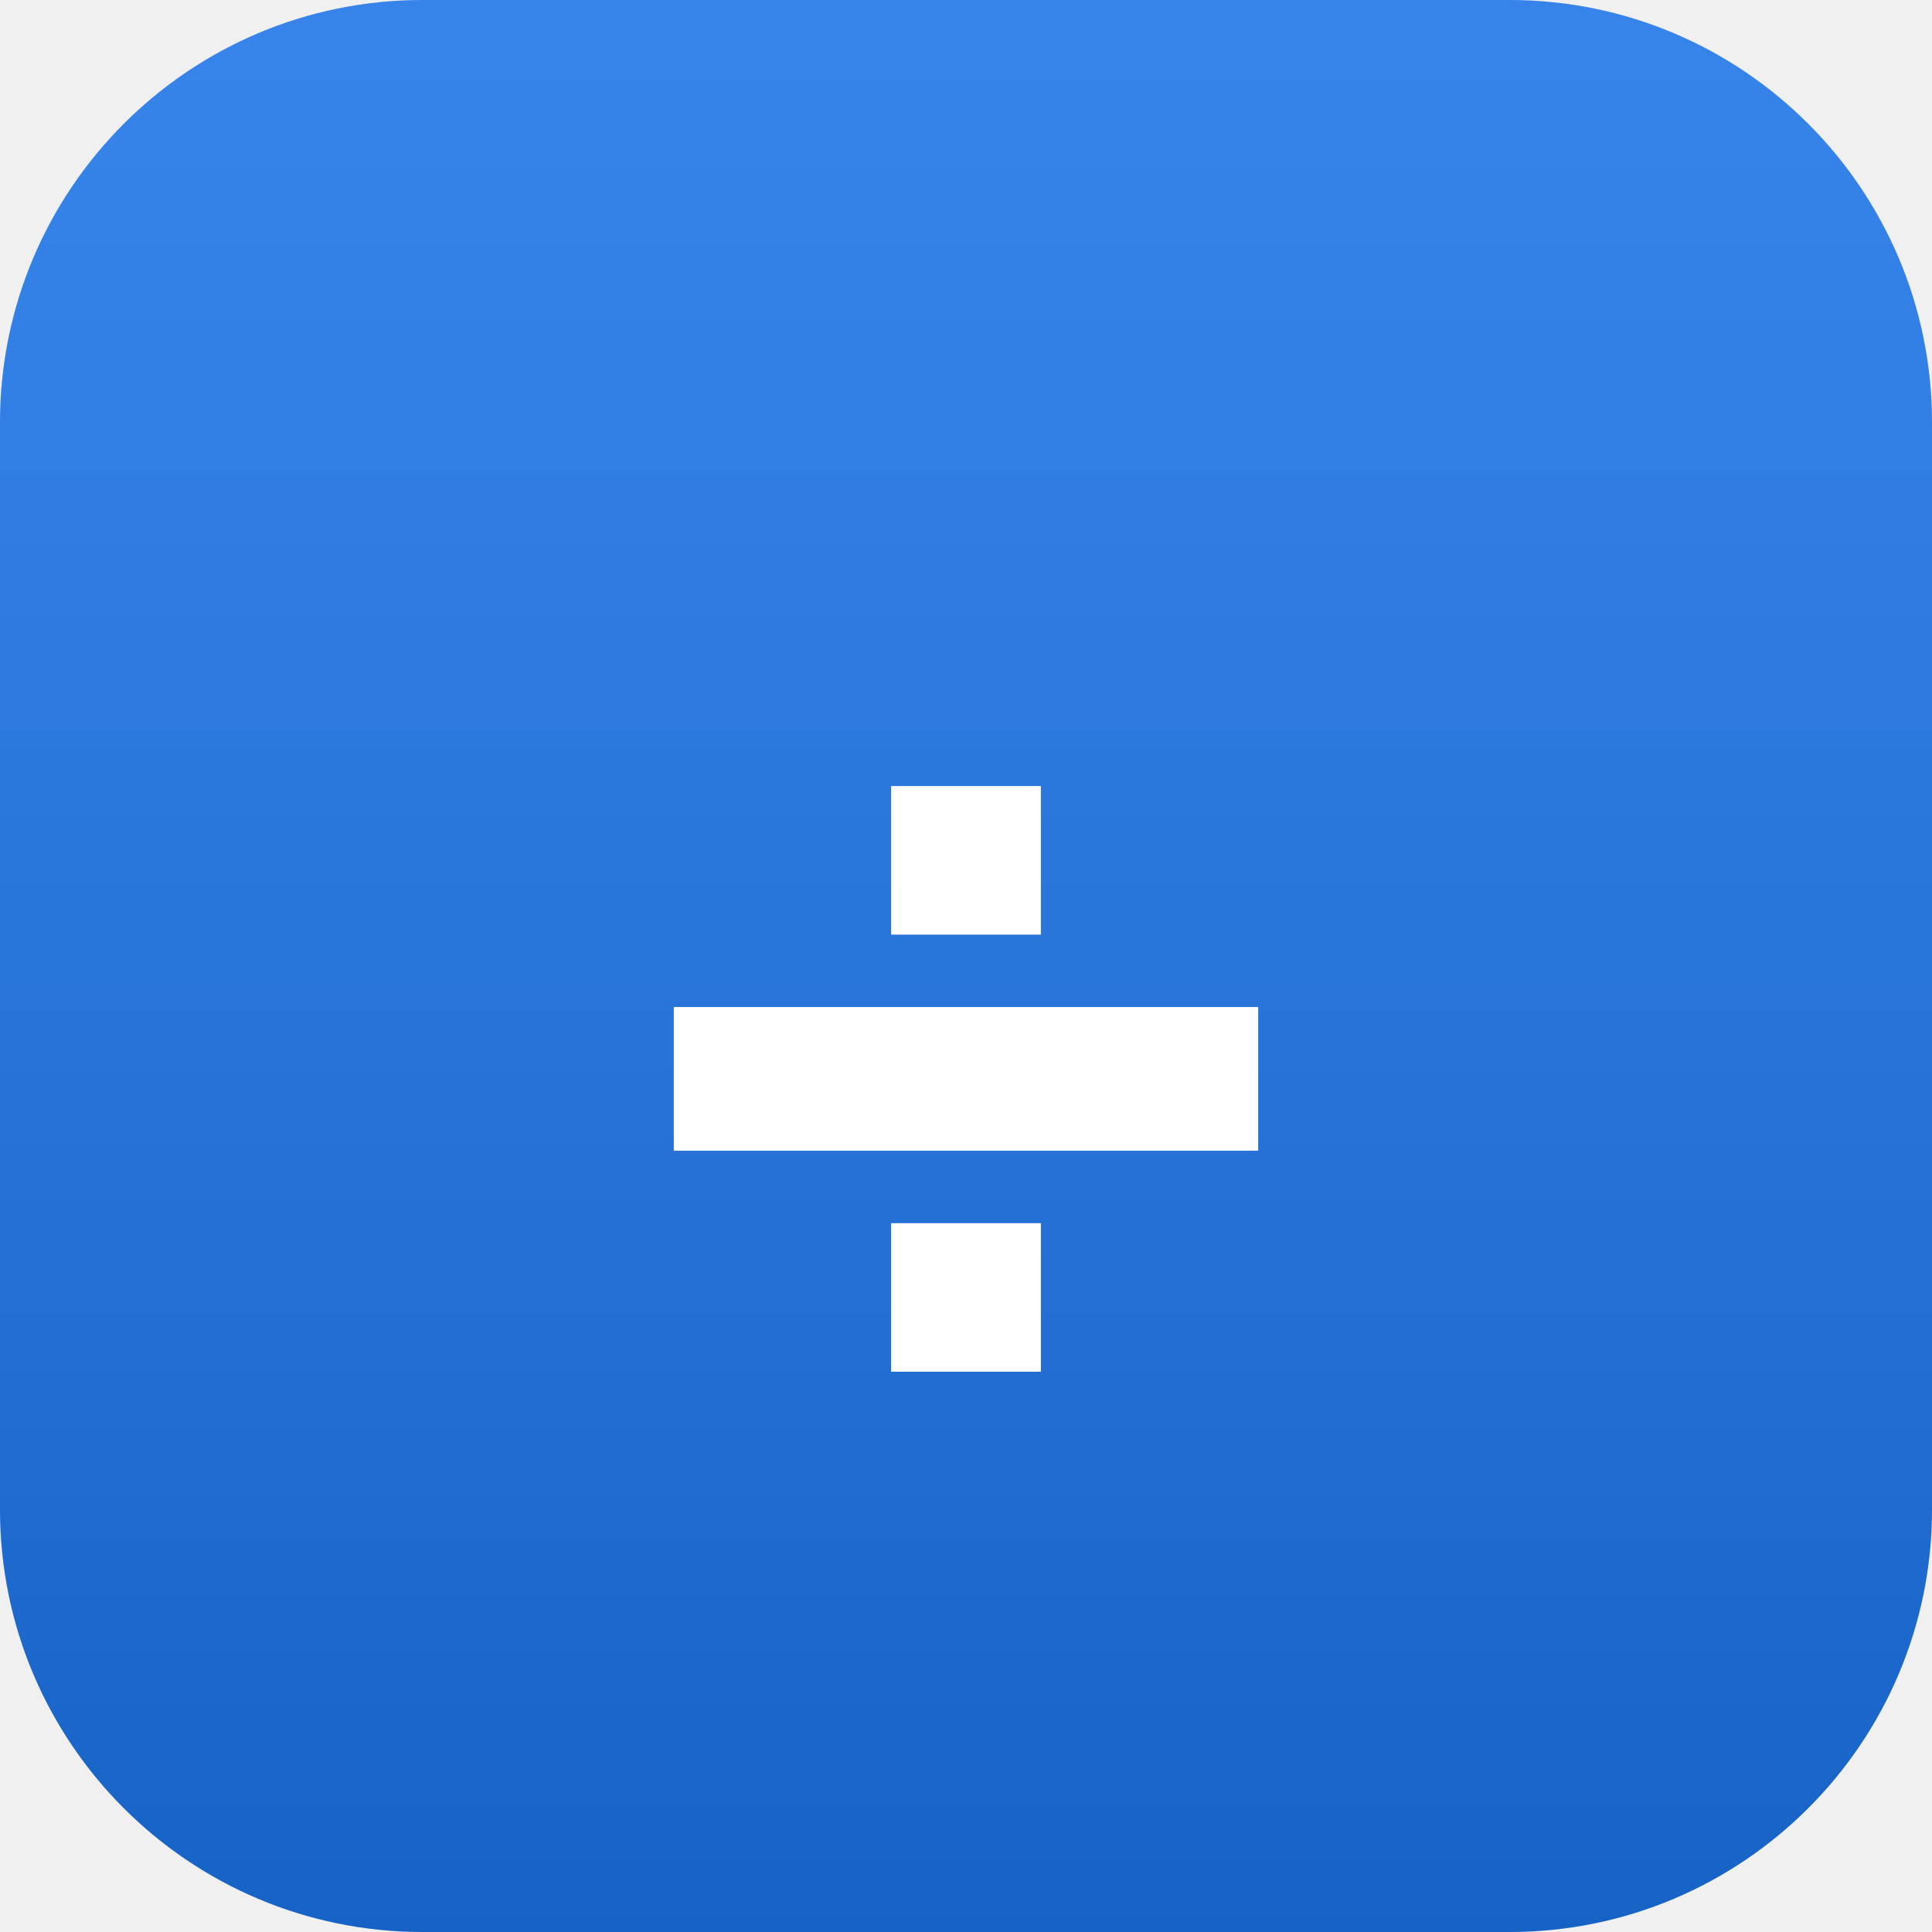
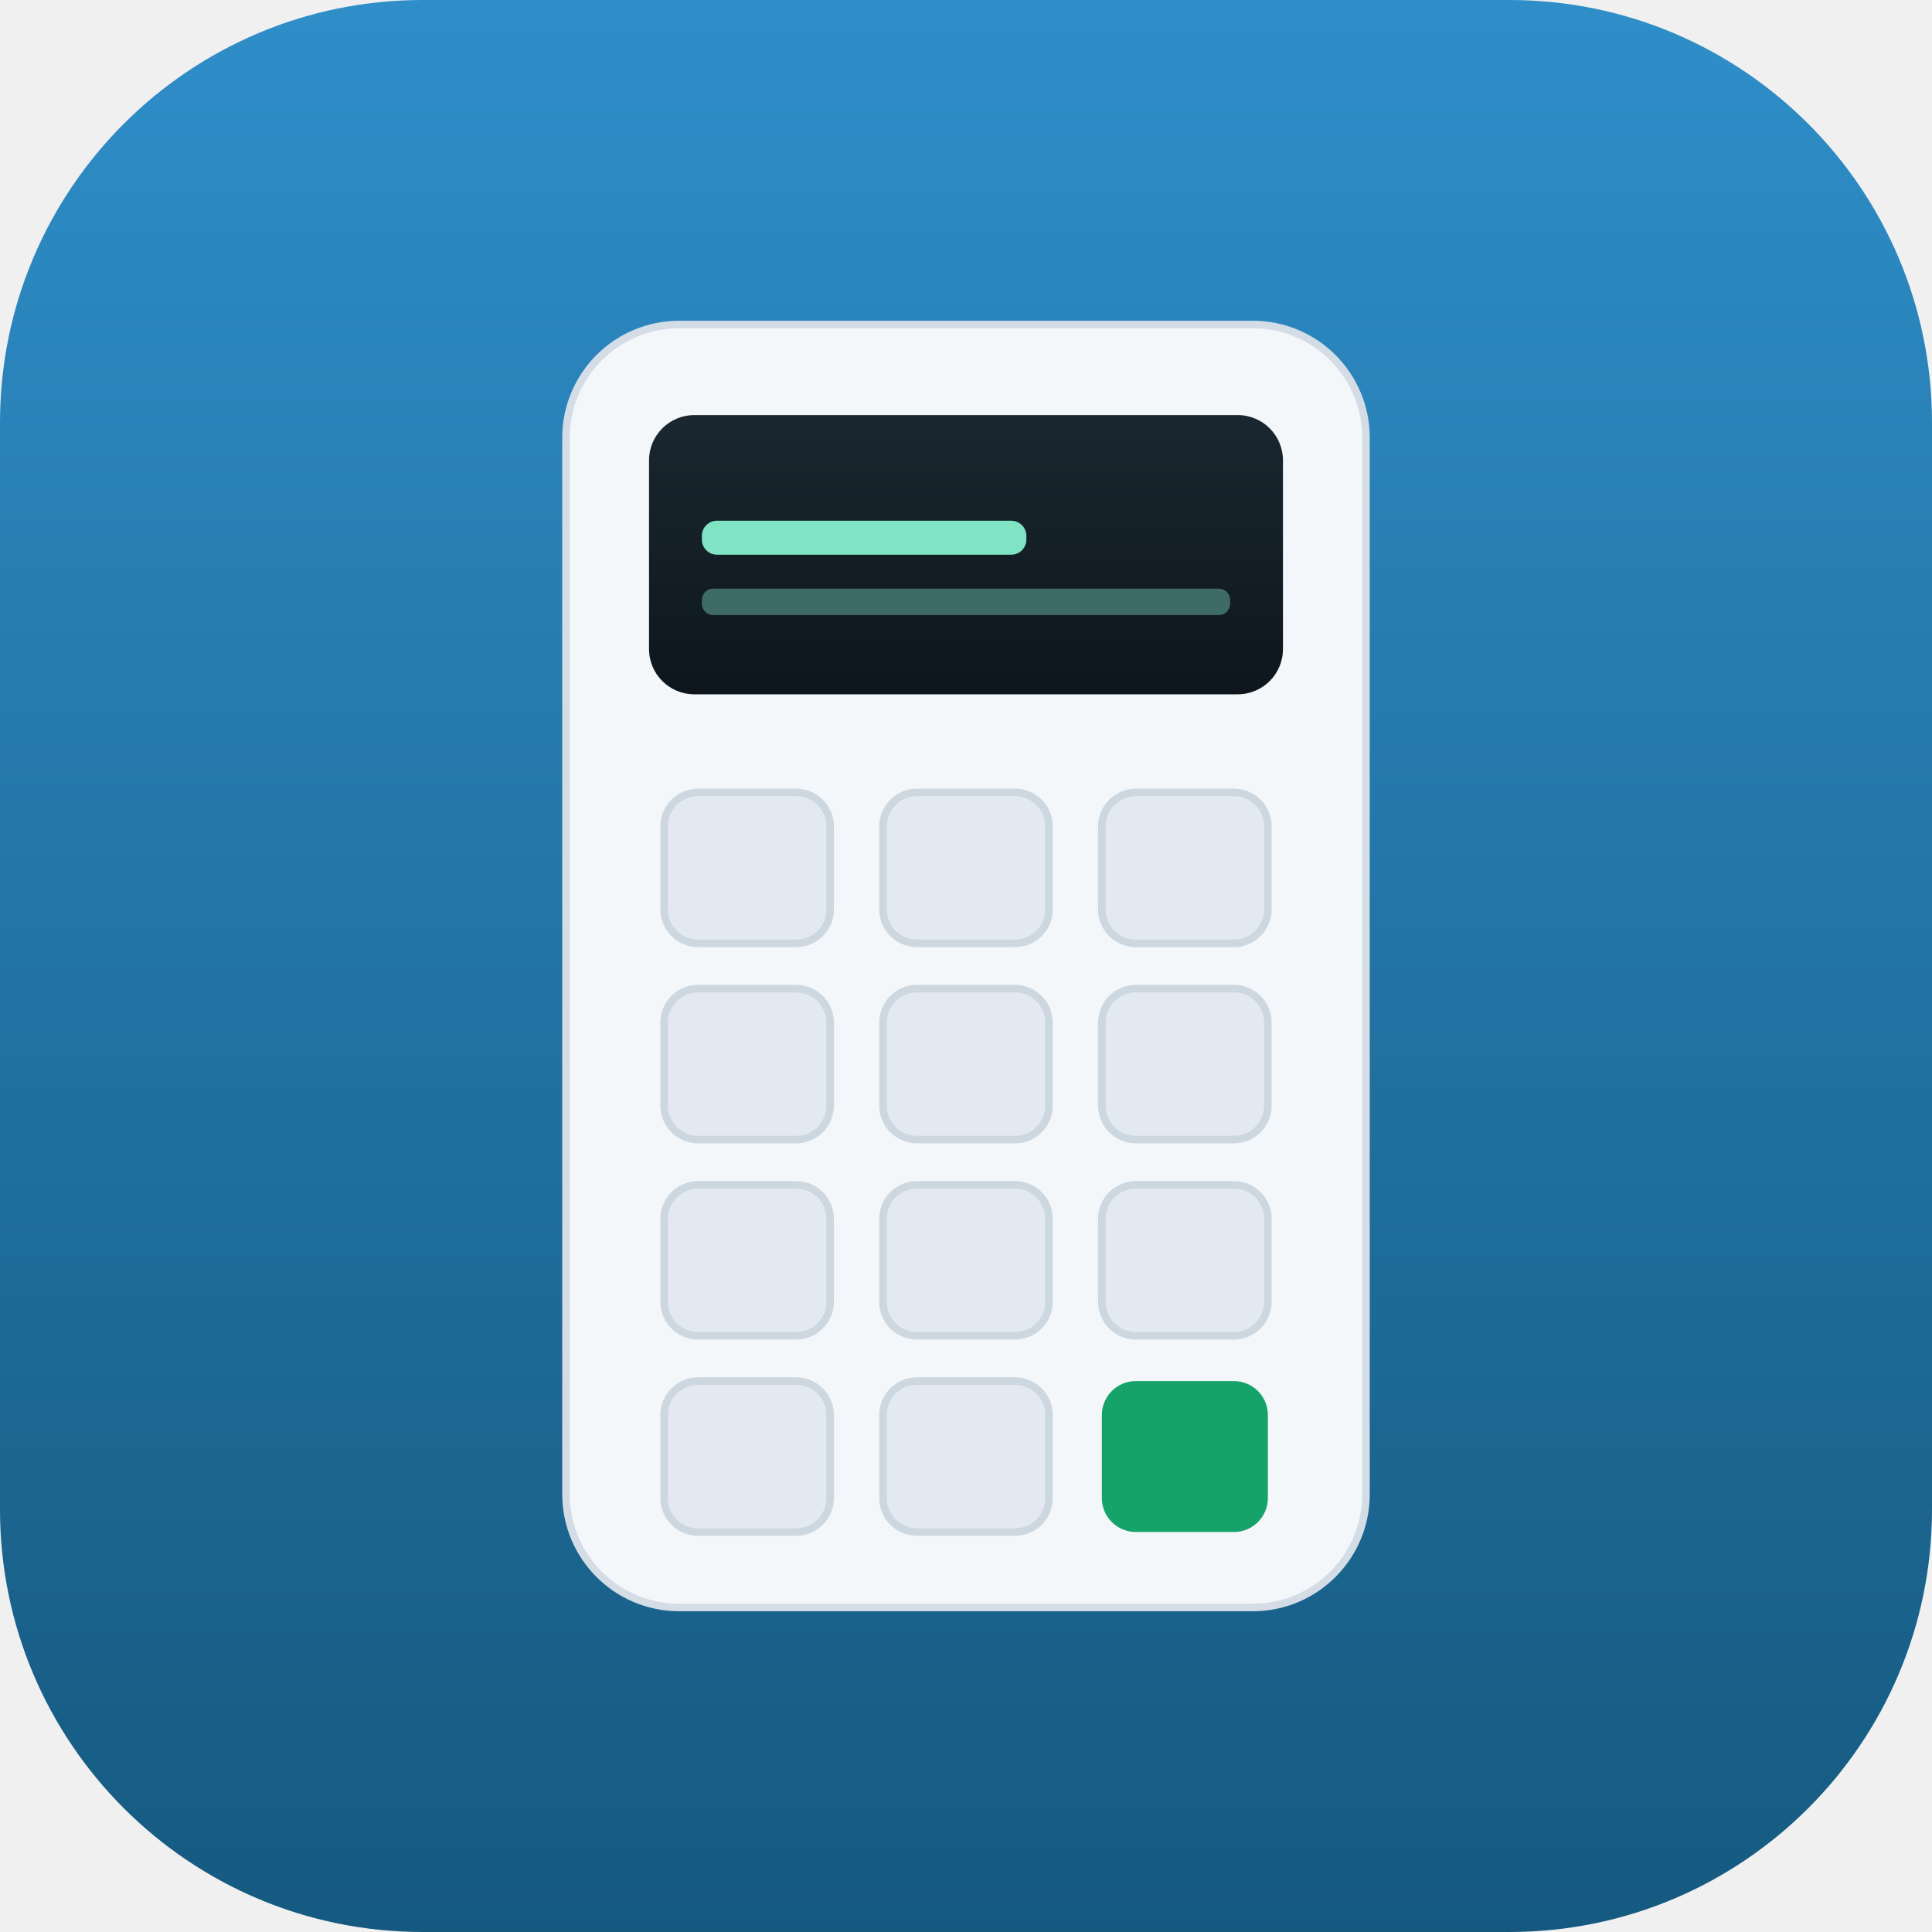
- <svg xmlns="http://www.w3.org/2000/svg" viewBox="0 0 512 512">
-   <rect width="512" height="512" rx="112" fill="#1b73e8" />
-   <rect width="512" height="512" rx="112" fill="url(#g)" />
+ <svg xmlns="http://www.w3.org/2000/svg" viewBox="0 0 512 512" width="512" height="512">
  <defs>
-     <linearGradient id="g" x1="0" y1="0" x2="0" y2="1">
-       <stop offset="0" stop-color="#ffffff" stop-opacity=".12" />
-       <stop offset="1" stop-color="#000000" stop-opacity=".15" />
+     <linearGradient id="bg" x1="0" y1="0" x2="0" y2="1">
+       <stop offset="0" stop-color="#2f8ec9" />
+       <stop offset="1" stop-color="#15597f" />
+     </linearGradient>
+     <linearGradient id="lcd" x1="0" y1="0" x2="0" y2="1">
+       <stop offset="0" stop-color="#1a2730" />
+       <stop offset="1" stop-color="#0d161c" />
    </linearGradient>
  </defs>
-   <text x="256" y="360" font-family="Helvetica,Arial,sans-serif" font-size="320" font-weight="700" fill="#ffffff" text-anchor="middle">÷</text>
+   <rect width="512" height="512" rx="112" fill="url(#bg)" />
+   <rect x="150" y="86" width="212" height="340" rx="30" fill="#f4f7fa" />
+   <rect x="150" y="86" width="212" height="340" rx="30" fill="none" stroke="#d4dde6" stroke-width="2" />
+   <rect x="172" y="110" width="168" height="74" rx="12" fill="url(#lcd)" />
+   <rect x="186" y="138" width="86" height="9" rx="4" fill="#7fe3c4" />
+   <rect x="186" y="156" width="140" height="7" rx="3" fill="#3f6b66" />
+   <g fill="#e3e9f0" stroke="#cdd7e0" stroke-width="2">
+     <rect x="176" y="210" width="44" height="40" rx="9" />
+     <rect x="234" y="210" width="44" height="40" rx="9" />
+     <rect x="292" y="210" width="44" height="40" rx="9" />
+     <rect x="176" y="262" width="44" height="40" rx="9" />
+     <rect x="234" y="262" width="44" height="40" rx="9" />
+     <rect x="292" y="262" width="44" height="40" rx="9" />
+     <rect x="176" y="314" width="44" height="40" rx="9" />
+     <rect x="234" y="314" width="44" height="40" rx="9" />
+     <rect x="292" y="314" width="44" height="40" rx="9" />
+     <rect x="176" y="366" width="44" height="40" rx="9" />
+     <rect x="234" y="366" width="44" height="40" rx="9" />
+   </g>
+   <rect x="292" y="366" width="44" height="40" rx="9" fill="#16a36a" stroke="none" />
</svg>
